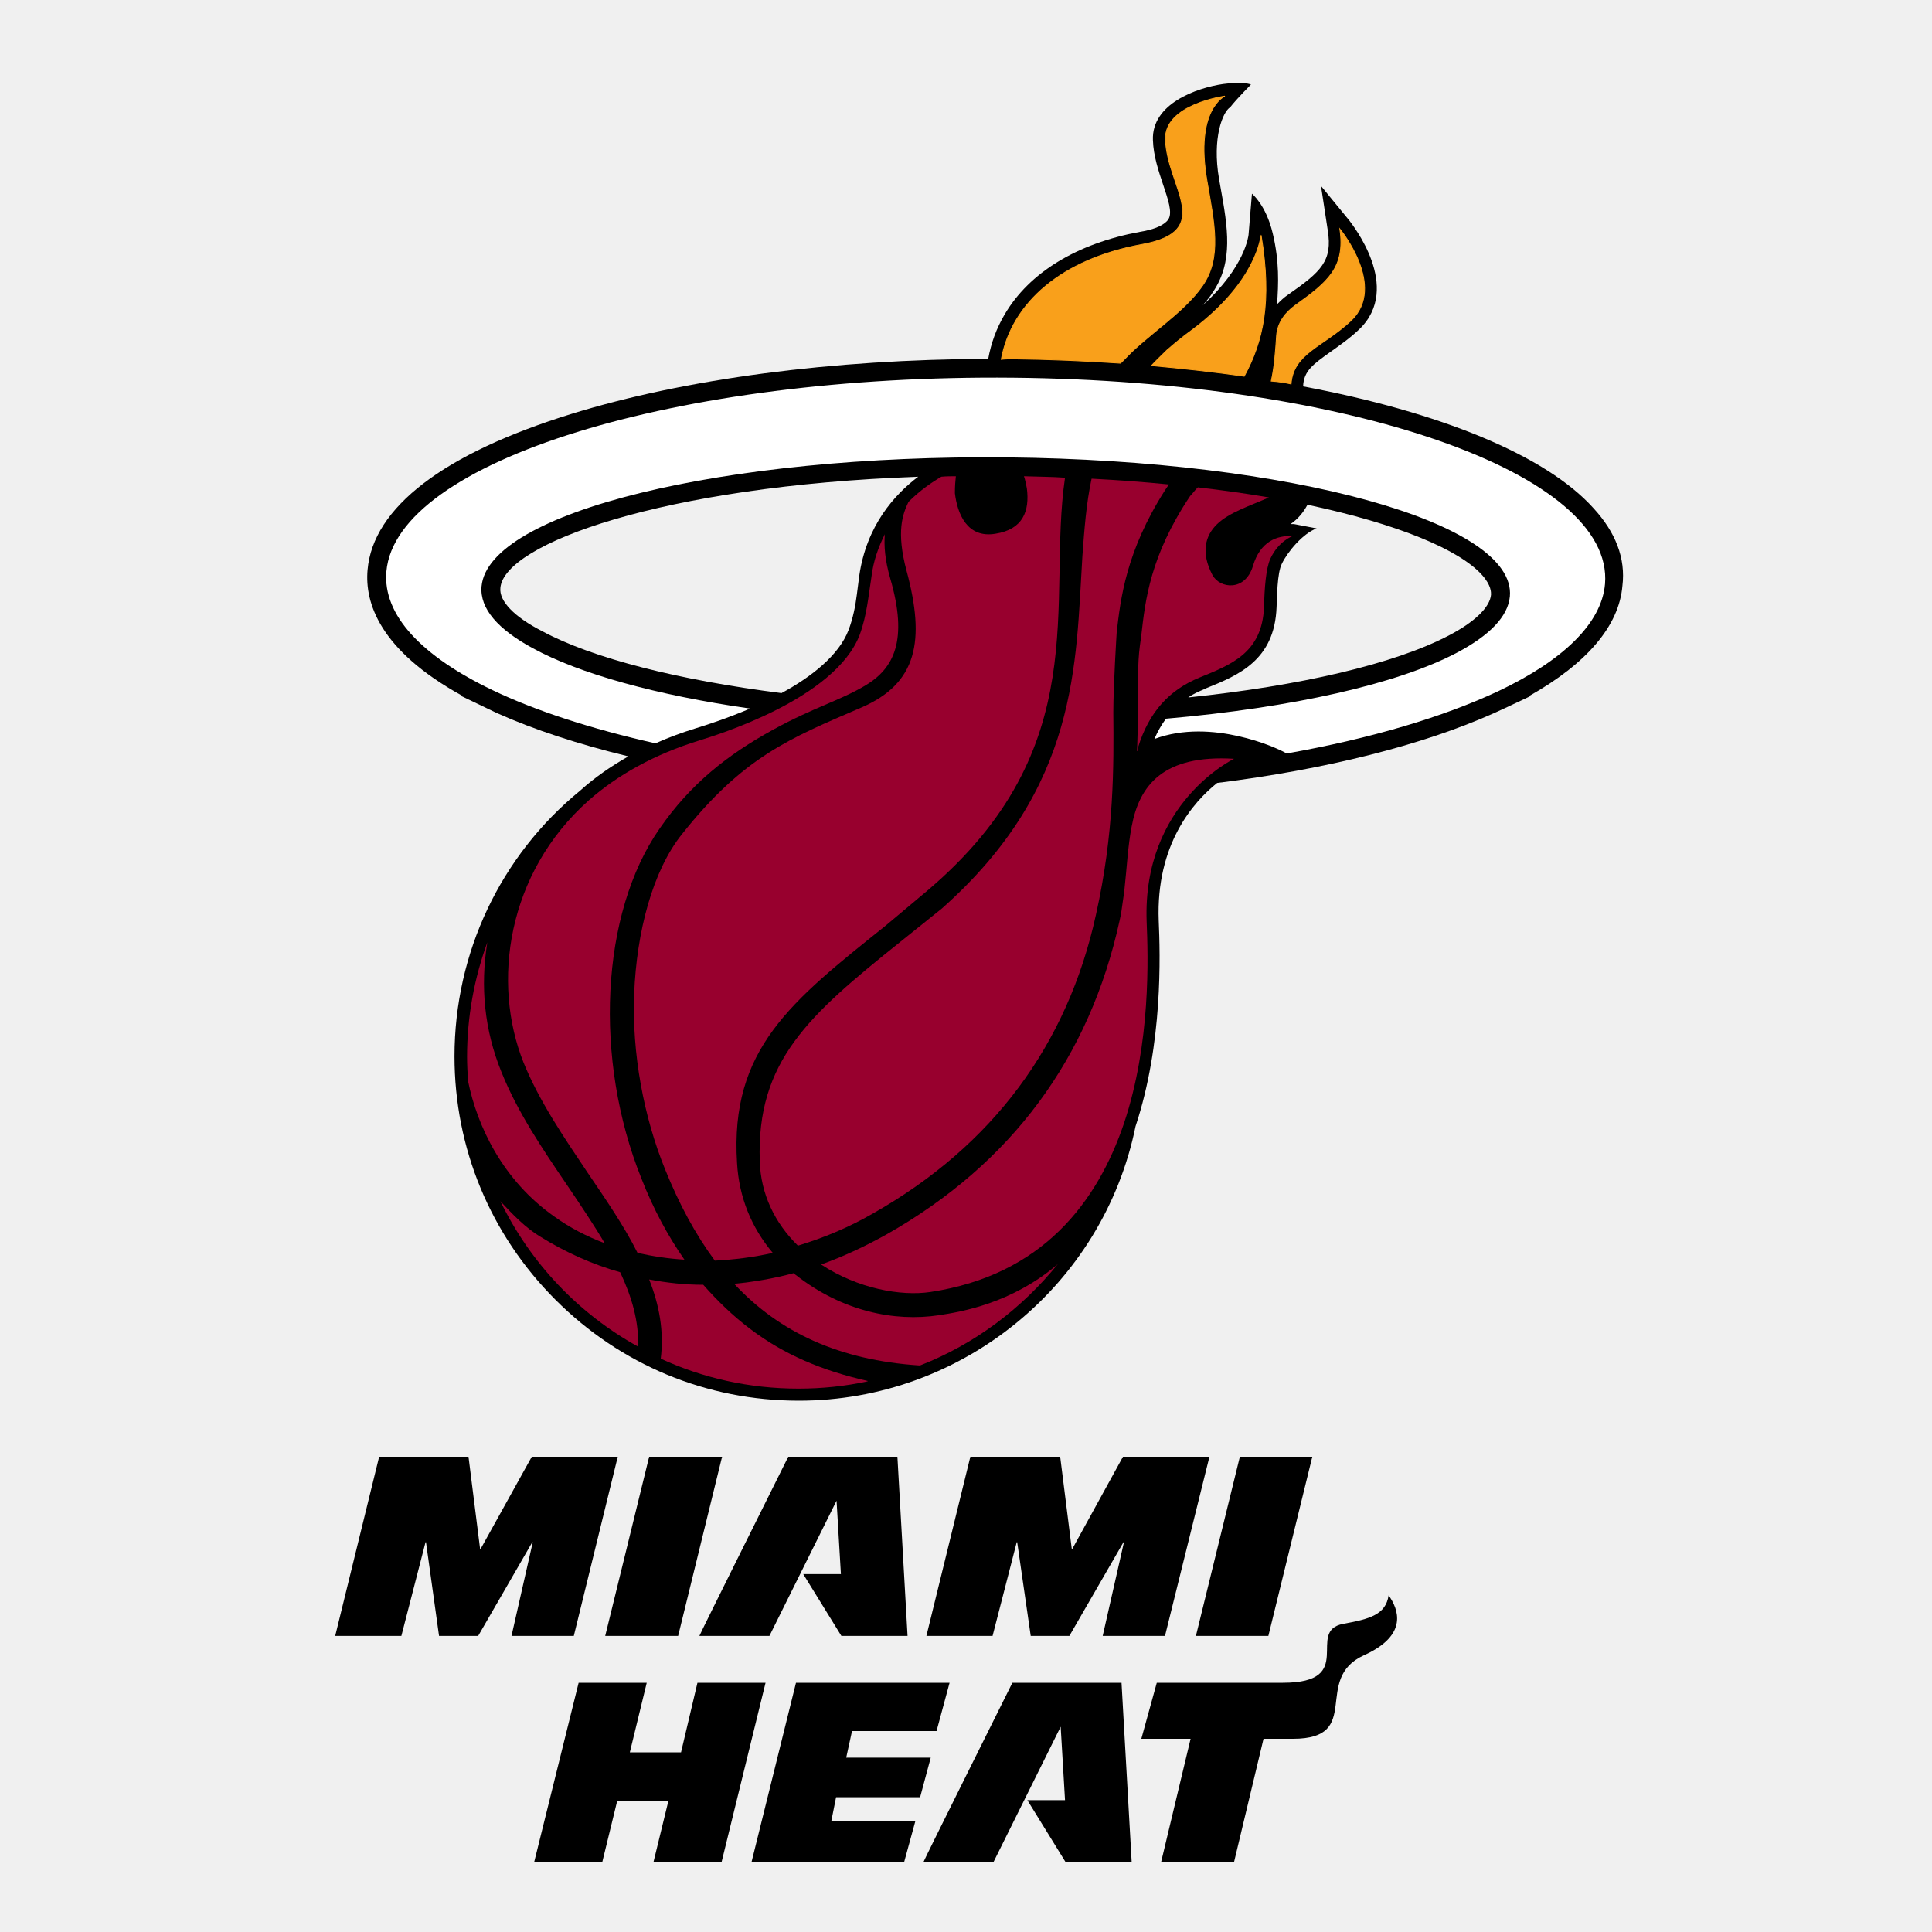
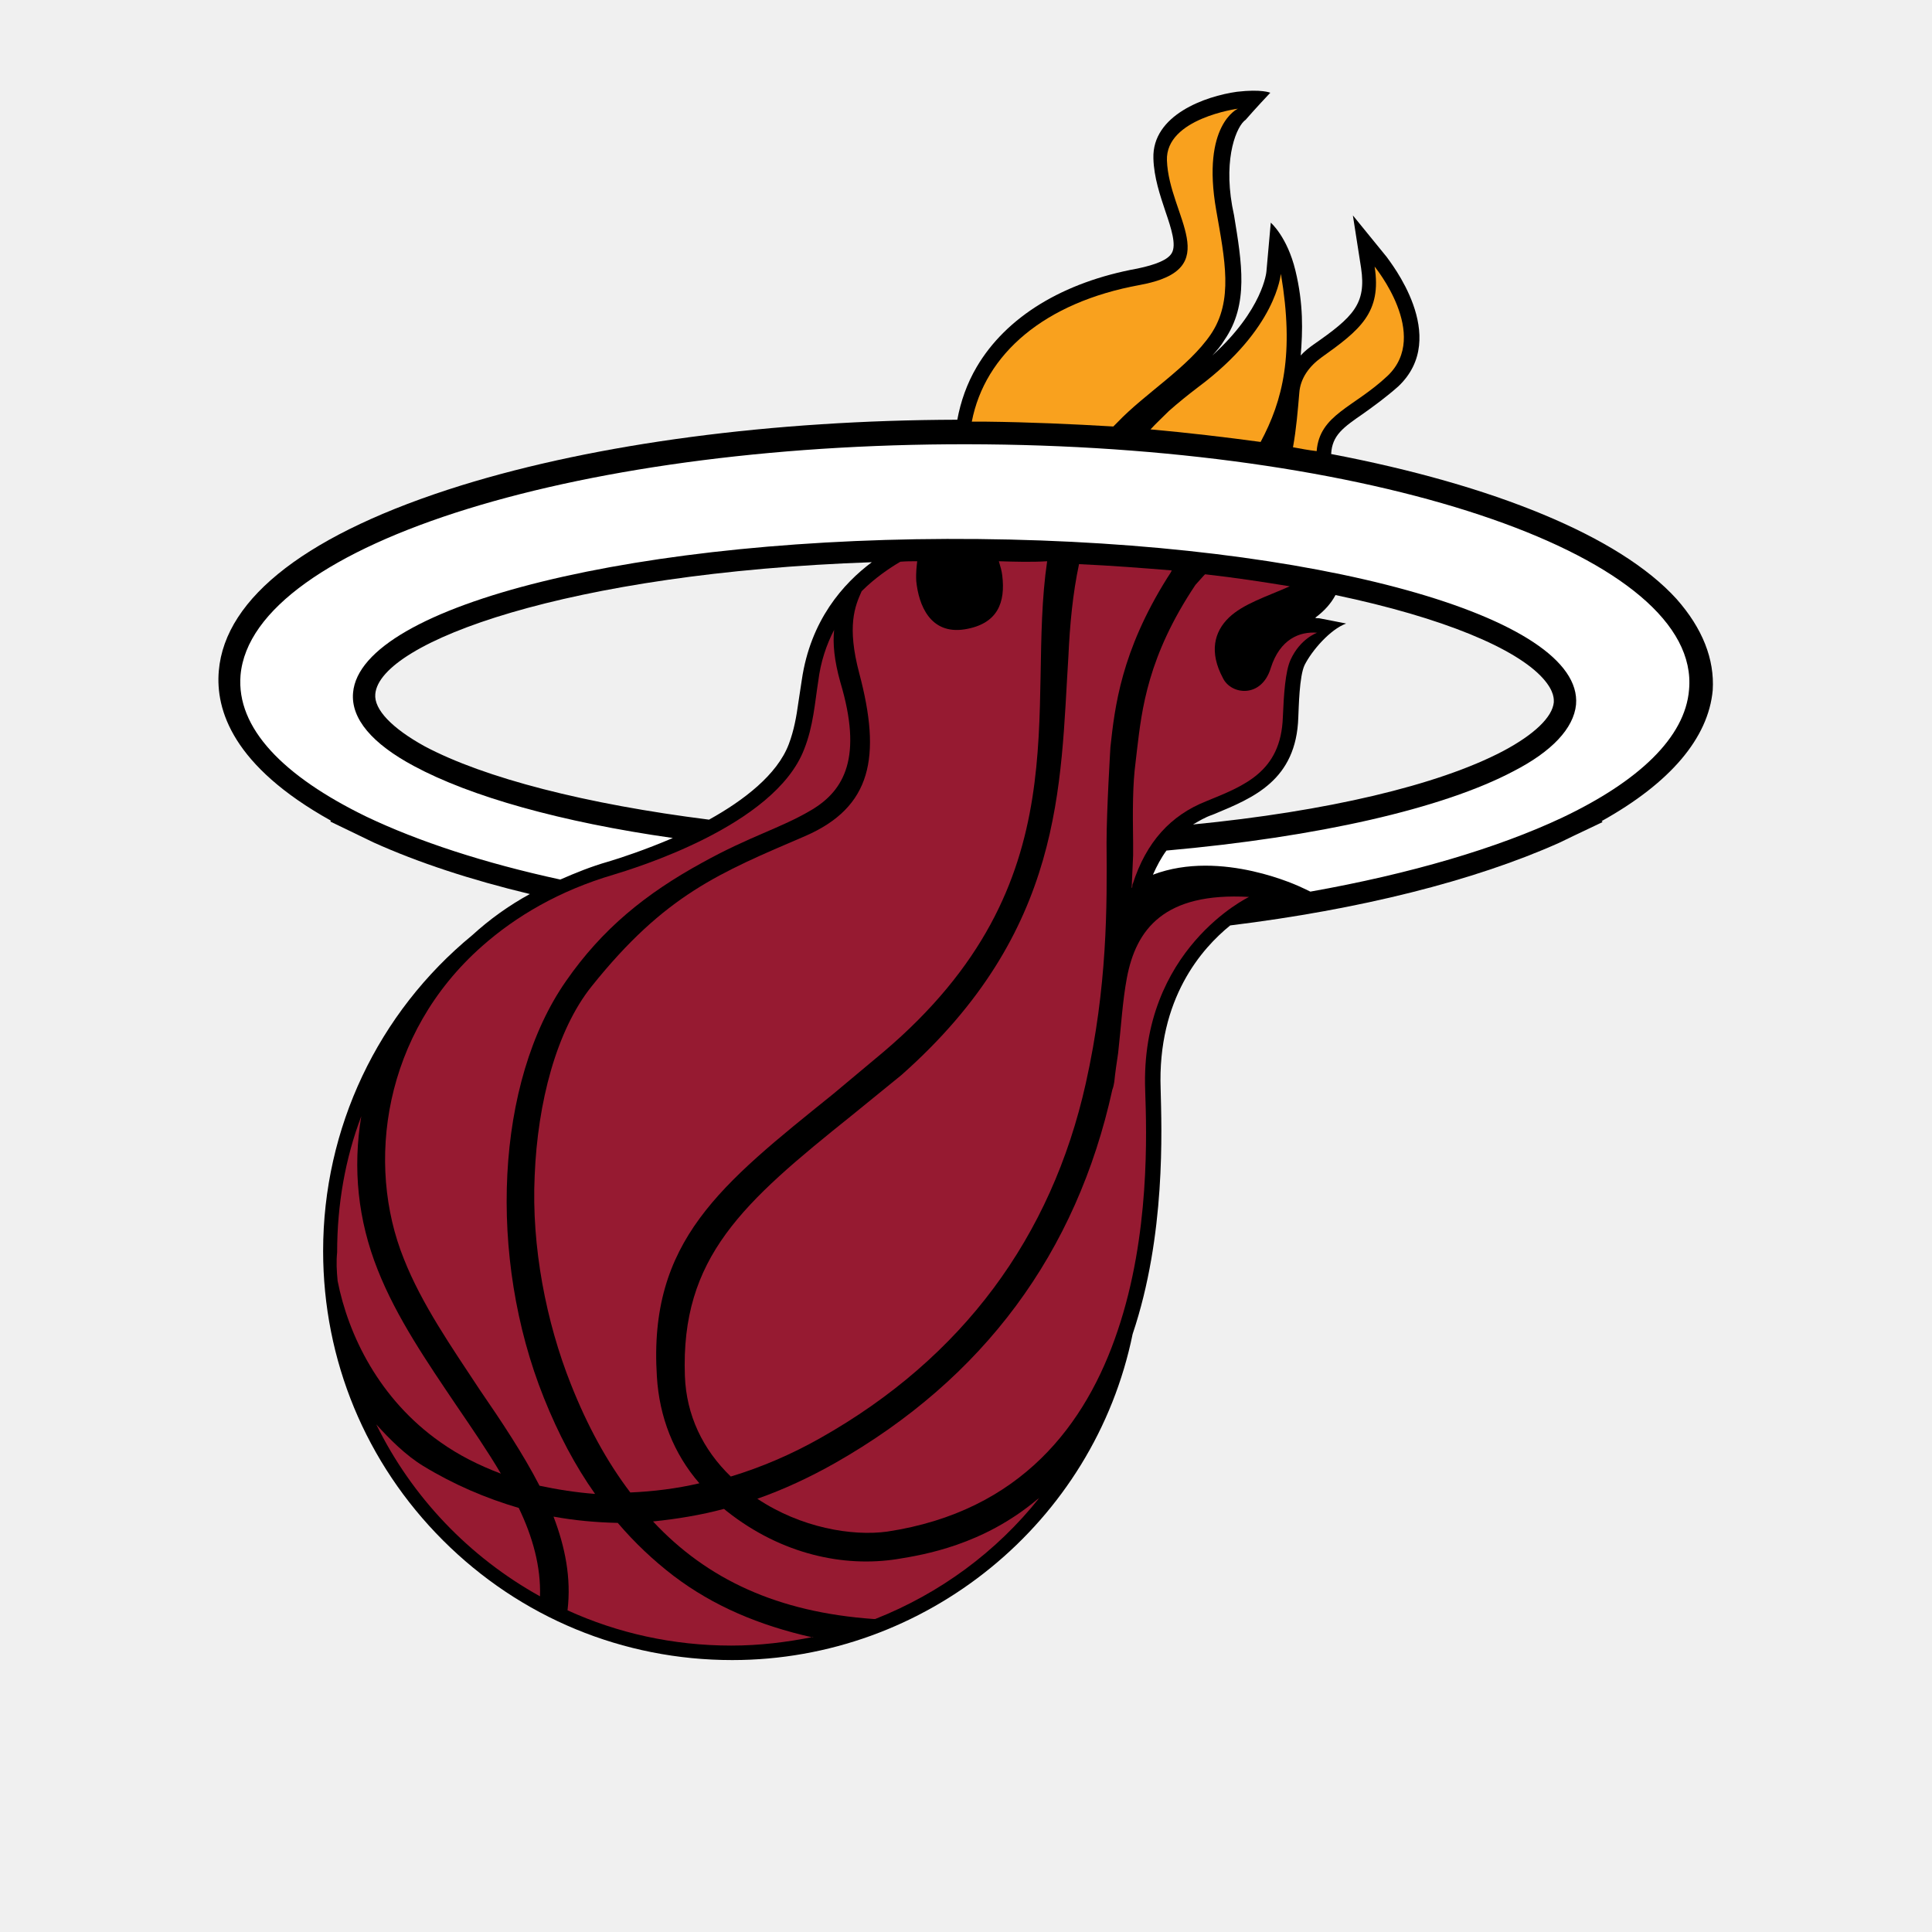
- <svg xmlns="http://www.w3.org/2000/svg" version="1.1" id="Layer_3" x="0px" y="0px" viewBox="0 0 400 400" style="enable-background:new 0 0 400 400;" xml:space="preserve">
+ <svg xmlns="http://www.w3.org/2000/svg" version="1.1" id="Layer_2" x="0px" y="0px" viewBox="0 0 400 400" style="enable-background:new 0 0 400 400;" xml:space="preserve">
  <style type="text/css">
- 	.st0{fill:#98002E;}
- 	.st1{fill:#F9A01B;}
- 	.st2{fill:none;stroke:#F9A01B;stroke-width:0.174;}
- 	.st3{fill:#FFFFFF;}
+ 	.st0{fill:#961A31;}
+ 	.st1{fill:#F9A11E;}
+ 	.st2{fill:#FFFFFF;}
</style>
-   <g>
-     <path d="M329.9,105.2c-9.9-11-31.9-19.9-60.1-25.2c0.1-3.2,2.1-4.6,5.6-7.1c1.8-1.3,3.9-2.7,6-4.7c9.1-8.7-1.6-21.9-2-22.5   l-5.9-7.2l1.4,9.2c1,6.3-1.3,8.5-8.2,13.3c-0.9,0.6-1.6,1.3-2.3,2c0.3-4.2,0.5-8.9-0.9-14.7c-1.4-5.9-4.3-8.2-4.3-8.2l-0.7,8.5   c0,0.1-0.7,6.7-9.5,14.6c0.8-0.9,1.5-1.7,2.1-2.7c4.3-6.3,3.1-13.4,1.6-21.7l-0.3-1.7c-1.5-8.6,0.8-14,2.3-14.9   c1.4-1.8,4.3-4.7,4.3-4.7s-1.5-0.7-5.8-0.1c-5.5,0.8-14.8,4.1-14.5,11.6c0.1,3.3,1.2,6.5,2.1,9.2c1,3,2,5.8,1.1,7.2   c-0.7,1.1-2.7,2.1-5.9,2.6c-13,2.4-22.9,8.4-28,17.1c-1.7,2.9-2.8,5.9-3.4,9.2c-32.2,0.1-62.7,4.1-86.3,11.4   c-26.5,8.2-41.1,19.4-42.2,32.3c-0.6,6.8,2.5,16.6,19.5,26l-0.1,0.1l4.8,2.3c0,0,0,0,0,0l2.5,1.2l0,0c7.8,3.5,17,6.5,27.3,9   c-3.7,2.1-7,4.4-10,7.1c-16.5,13.5-26,33.6-26,55c0,19,7.4,36.9,20.9,50.4c13.5,13.5,31.3,20.9,50.4,20.9c33.7,0,63-23.9,69.7-56.8   c5.7-17.2,5.1-35.6,4.8-42.6c-0.6-15.8,7.2-24.6,12.1-28.5c22.5-2.8,42.4-7.8,57.2-14.4l0,0l2.4-1.1c0,0,0,0,0,0l5.1-2.4l-0.1-0.1   c11.9-6.7,18.6-14.5,19.3-22.8C336.6,115.6,334.5,110.2,329.9,105.2 M306.8,119c2,2.2,1.9,3.7,1.9,4.1c-0.2,2.6-3.4,5.7-8.8,8.5   l0,0c-11.3,5.9-30.8,10.4-53.9,12.8c1-0.7,2.1-1.2,3.3-1.7l0.4-0.2c6.7-2.7,14.2-5.8,14.6-16.8c0.1-1.8,0.1-7.1,1.1-9   c1.2-2.5,4.4-6.3,7.2-7.3c0,0-4.7-0.9-4.7-0.9c-0.2,0-0.5,0-0.7,0c1.6-1.1,2.7-2.5,3.5-4C289.5,108.5,302.1,113.8,306.8,119    M103.6,121.7c0.8-9.1,33.5-21.1,86.5-23c-4.9,3.7-10.7,10.1-12.2,20.5l-0.5,3.9c-0.3,2.4-0.8,4.9-1.7,7.3   c-2,5.3-7.8,9.8-13.9,13.1c-21.3-2.7-39.1-7.2-49.5-12.8l0,0C106.4,127.7,103.3,124.4,103.6,121.7" />
-     <polygon points="140.4,338.7 149.5,301.6 134.4,301.6 125.3,338.7  " />
-     <path d="M173.2,310.7l0.9,15.2h-7.8l7.9,12.8h13.7l-2.1-37.1h-22.6c0,0-18.5,37.1-18.4,37.1h14.5L173.2,310.7L173.2,310.7z" />
-     <polygon points="138.4,372.8 135.3,385.5 149.4,385.5 158.5,348.4 144.4,348.4 141,362.8 130.4,362.8 133.9,348.4 119.8,348.4    110.6,385.5 124.7,385.5 127.8,372.8  " />
-     <polygon points="172.1,377.1 173.1,372.1 190.5,372.1 192.7,363.9 175.2,363.9 176.4,358.4 193.9,358.4 196.6,348.4 164.8,348.4    155.6,385.5 187.2,385.5 189.5,377.1  " />
-     <polygon points="262.6,338.7 271.7,301.6 256.7,301.6 247.6,338.7  " />
-     <path d="M287.5,330.3c2,2.8,4.2,8.2-5.1,12.4c-10.8,4.9,0,17.3-14.7,17.3h-6.1l-6.1,25.5h-15.1l6.1-25.5l-10.2,0l3.2-11.6h26.1   c15.5,0,4.6-10.7,12.5-12.2C283.6,335.2,286.9,334.3,287.5,330.3" />
-     <polygon points="99.4,320.7 97,301.6 78.5,301.6 69.4,338.7 83.1,338.7 88.1,319.3 88.2,319.3 90.9,338.7 99,338.7 110.2,319.3    110.3,319.3 105.9,338.7 118.8,338.7 127.9,301.6 110.1,301.6 99.5,320.7  " />
-     <polygon points="221.9,320.7 219.5,301.6 200.9,301.6 191.8,338.7 205.5,338.7 210.5,319.3 210.6,319.3 213.4,338.7 221.4,338.7    232.6,319.3 232.7,319.3 228.3,338.7 241.2,338.7 250.4,301.6 232.5,301.6 222,320.7  " />
-     <path d="M219.6,357.5l0.9,15.2h-7.8l7.9,12.8h13.7l-2.1-37.1h-22.6c0,0-18.5,37.1-18.4,37.1h14.5L219.6,357.5L219.6,357.5z" />
-     <path class="st0" d="M96.9,223.8c1.9,9.4,7.2,20.6,17.9,28.1c3.2,2.3,6.7,4.1,10.4,5.5c-2.3-3.9-5-7.9-7.7-11.9   c-5.1-7.5-10.4-15.3-13.7-23.6c-3.5-8.6-4.4-17.7-2.9-26.8c-2.7,7.4-4.2,15.4-4.2,23.7C96.7,220.5,96.8,222.1,96.9,223.8" />
-     <path class="st0" d="M108.4,220c3.2,7.9,8.3,15.4,13.2,22.7c3.8,5.6,7.6,11.1,10.4,16.7c3.1,0.7,6.4,1.2,9.7,1.4   c-3.4-4.9-6.4-10.4-8.9-16.8c-9.9-24.6-8.5-54.9,3.8-72.5c6.3-9.1,13.9-15.2,23.6-20.5c8.4-4.6,13.6-5.9,19-9.1   c5.8-3.5,8.9-9.2,5.1-22.2c-1.1-3.8-1.3-6.8-1.1-9.1c-1.3,2.6-2.4,5.5-2.8,9l0,0c-0.6,3.7-0.9,7.7-2.4,11.8   c-5.1,13.4-30,20.9-33.2,21.9c-9.4,2.9-17,7.2-22.9,12.4C104.9,180.8,101.8,203.5,108.4,220" />
-     <path class="st0" d="M212,98.6c0.3,0.8,0.4,1.7,0.6,2.5c0.6,4.7-0.8,8.5-6.5,9.4c-5.9,1-7.9-4.2-8.4-8.4c0-1.5,0.1-2.6,0.2-3.5   c-1,0-2,0-3,0.1c-1.9,1.1-4.4,2.8-6.8,5.2c-1.2,2.5-2.6,6.1-0.4,14.3c3.9,14.5,2.2,23.3-9.4,28.3c-14.9,6.4-24.4,10.2-37.1,26.2   c-6.1,7.6-9.4,20.3-9.9,33c-0.5,12.4,2,25.6,6.4,36.4c2.9,7.2,6.3,13.5,10.3,18.9c4-0.2,8-0.7,12-1.6c-4.4-5.2-7-11.5-7.4-18.6   c-1.5-23.6,11.2-33.5,30.7-49.1l8.7-7.3c34.9-29.6,24.7-59.7,28.5-85.5C217.7,98.7,214.9,98.7,212,98.6" />
-     <path class="st0" d="M226,99.1c-1.1,5.1-1.5,10.5-1.9,16c-1.4,22.4-0.7,47.8-29.1,73l-8.6,6.9c-19,15.2-29.8,24.7-29.1,45.4   c0.2,6.8,3.1,12.8,7.9,17.5c5.3-1.6,10.6-3.8,15.6-6.7c24.7-14,40.2-34.9,46.1-61.8c3.8-17,3.7-30.8,3.6-41.9   c0-5.6,0.7-16.6,0.7-16.6c0.8-6.9,1.9-16.7,10-29.4c0.3-0.4,0.5-0.8,0.8-1.2C237,99.8,231.6,99.4,226,99.1" />
-     <path class="st0" d="M234.3,171.1L234.3,171.1C234.3,171.1,234.3,171.1,234.3,171.1c-0.8,4.1-1,8.6-1.5,13.1   c-0.2,1.7-0.5,3.4-0.7,5c-0.1,0.5-0.2,0.9-0.3,1.4c-6.2,28.3-22.3,50.3-48.3,65c-4.5,2.5-9,4.6-13.5,6.2c7.6,5,16.5,6.6,22.6,5.7   c23.3-3.5,34.6-18.7,40.1-34.9c5.6-16.7,5-34.5,4.7-41.8c-0.9-24.6,18.1-33.7,18.1-33.7C240.8,156.2,235.9,162.6,234.3,171.1" />
-     <path class="st0" d="M218.8,261.9c-9.5,8-19.8,9.7-24.4,10.4c-9.2,1.4-20-0.8-29.6-8.3c-0.2-0.1-0.3-0.3-0.5-0.4   c-4.1,1.1-8.2,1.8-12.3,2.2c9.4,10.1,21.8,15.8,38.3,16.9c0.1,0,0.1,0,0.2,0h0c11.3-4.4,21.1-11.8,28.6-21.1   C219,261.7,218.9,261.8,218.8,261.9" />
-     <path class="st0" d="M132.1,278.8c0.2-5.2-1.3-10.3-3.7-15.4c-5.7-1.6-11.3-4.1-16.6-7.4c-3-1.8-5.7-4.6-8.2-7.3c0,0,0,0,0,0   C109.8,261.5,119.8,272,132.1,278.8L132.1,278.8z" />
-     <path class="st0" d="M179.6,285.9c-9.3-2.1-17.2-5.4-24.2-10.7c-3.6-2.7-6.8-5.8-9.8-9.2c-3.8,0-7.5-0.4-11.2-1.1   c2.1,5.3,3.1,10.7,2.4,16.4v0c8.7,4,18.3,6.2,28.5,6.2c4.9,0,9.7-0.5,14.3-1.5C179.7,285.9,179.6,285.9,179.6,285.9" />
-     <path class="st0" d="M259.4,117.2c-1.6,5.3-6.9,4.7-8.4,1.8c-2.4-4.6-1.5-8.1,1-10.5c2.5-2.4,6.6-3.7,10.7-5.5c0,0,0,0,0.1,0   c-4.6-0.8-9.6-1.5-14.8-2.1c-0.1,0.1-0.1,0.2-0.2,0.2c-0.5,0.5-0.9,1.1-1.4,1.6c-8.3,12.4-9.3,21.7-10.1,28.8l-0.3,2.2   c-0.5,3.7-0.4,8.4-0.4,13.9c0,0.7,0,1.5,0,2.3c-0.1,1.9-0.1,3.8-0.2,5.6c0,0,0.1,0,0.1,0c0.1-0.8,0.1-1.1,0.1-0.7   c2.3-7.5,6.6-12,12.7-14.5c6.6-2.7,13-5.1,13.4-14.6c0.1-4,0.4-8,1.3-10c1.7-3.7,4.6-4.7,4.6-4.7   C264.4,110.8,260.9,112.1,259.4,117.2" />
-     <path class="st1" d="M267.3,79.5c0.5-6.4,6.5-7.6,12.4-13.1c7.5-7.1-2.3-19-2.3-19c1.2,8-2.5,11-9.2,15.8c-2.1,1.5-3.7,3.6-3.9,6.3   c-0.2,3-0.4,6.2-1.1,9.4C264.6,79,266,79.2,267.3,79.5" />
-     <path class="st2" d="M267.3,79.5c0.5-6.4,6.5-7.6,12.4-13.1c7.5-7.1-2.3-19-2.3-19c1.2,8-2.5,11-9.2,15.8c-2.1,1.5-3.7,3.6-3.9,6.3   c-0.2,3-0.4,6.2-1.1,9.4C264.6,79,266,79.2,267.3,79.5z" />
-     <path class="st1" d="M246.7,68.4c-1.8,1.3-3.5,2.7-5.1,4.1c-1.1,1.1-2.2,2.1-3.2,3.2c6.6,0.6,13,1.3,19.2,2.2   c3.9-7.2,5.8-15.3,3.5-29.2C261,48.7,260.5,58.1,246.7,68.4" />
-     <path class="st2" d="M246.7,68.4c-1.8,1.3-3.5,2.7-5.1,4.1c-1.1,1.1-2.2,2.1-3.2,3.2c6.6,0.6,13,1.3,19.2,2.2   c3.9-7.2,5.8-15.3,3.5-29.2C261,48.7,260.5,58.1,246.7,68.4z" />
-     <path class="st1" d="M209.8,74.3c7.5,0.1,14.9,0.4,22.2,0.9c0.2-0.2,0.5-0.5,0.7-0.7c4.8-5.2,12.3-9.6,16.3-15.4   c4-5.8,2.4-12.9,0.9-21.6c-2.6-14.9,3.7-17.6,3.7-17.6s-12.6,1.7-12.3,9c0.3,9.8,10.4,18.9-4.8,21.7c-16.6,3-27,12-29.2,23.8   C208.2,74.3,209,74.3,209.8,74.3" />
-     <path class="st2" d="M209.8,74.3c7.5,0.1,14.9,0.4,22.2,0.9c0.2-0.2,0.5-0.5,0.7-0.7c4.8-5.2,12.3-9.6,16.3-15.4   c4-5.8,2.4-12.9,0.9-21.6c-2.6-14.9,3.7-17.6,3.7-17.6s-12.6,1.7-12.3,9c0.3,9.8,10.4,18.9-4.8,21.7c-16.6,3-27,12-29.2,23.8   C208.2,74.3,209,74.3,209.8,74.3z" />
-     <path class="st3" d="M209.8,78.2C140.1,77.5,82,95.5,80,118.3c-0.8,9.1,7.4,17.6,22,24.6c9,4.3,20.4,8,33.7,11   c2.7-1.2,5.4-2.2,8.3-3.1c2.3-0.7,6.6-2.1,11.3-4.1c-19.5-2.8-35.3-7.2-45-12.5c-7.2-3.9-11-8.2-10.6-12.8   c1.4-15.4,50.1-27.3,108.9-26.7c58.8,0.6,105.4,13.5,104,28.8c-0.4,4.2-4.3,8.1-10.9,11.6c-12.3,6.5-34,11.4-60.3,13.7   c-0.9,1.2-1.7,2.6-2.4,4.2c12-4.5,25.8,2.2,25.8,2.2s0.9,0.4,1.6,0.8c17.5-3.1,32.5-7.6,43.8-12.9c13.3-6.3,21.4-14,22.1-22.2   C334.2,98,279.4,78.9,209.8,78.2" />
+   <g id="Layer_2_1_">
+     <path d="M347.1,124c-11.8-13-37.9-23.6-71.5-30c0.2-3.9,2.5-5.5,6.7-8.4c2.1-1.5,4.6-3.3,7.2-5.6c10.9-10.3-1.9-26-2.4-26.8l-7-8.6   l1.7,10.9c1.1,7.4-1.6,10.1-9.8,15.8c-1,0.7-2,1.5-2.7,2.3c0.4-5,0.6-10.6-1.1-17.6s-5.1-9.9-5.1-9.9l-0.9,10.1   c0,0.1-0.7,7.9-11.2,17.4c0.9-1,1.8-2,2.5-3.2c5.1-7.4,3.6-16,2-25.8l-0.4-2c-1.8-10.2,1-16.6,2.8-17.8c1.8-2.1,5.1-5.6,5.1-5.6   s-1.8-0.8-6.9-0.2c-6.5,0.9-17.6,4.8-17.3,13.8c0.1,3.9,1.4,7.7,2.5,11c1.2,3.5,2.3,6.9,1.3,8.6c-0.8,1.4-3.3,2.4-7.1,3.2   c-15.4,2.8-27.2,10-33.3,20.4c-2,3.4-3.3,7.1-4,10.9c-38.3,0.1-74.6,4.9-102.7,13.6c-31.5,9.8-48.9,23.1-50.2,38.4   c-0.7,8.1,2.9,19.7,23.2,31l-0.1,0.2l5.8,2.8l0,0l3.1,1.5l0,0c9.3,4.2,20.3,7.8,32.4,10.7c-4.4,2.4-8.4,5.3-11.9,8.5   c-19.6,16.1-30.9,40-30.9,65.4c0,22.6,8.8,43.9,24.8,59.9s37.3,24.8,59.9,24.8c40.1,0,74.9-28.4,82.9-67.5   c6.9-20.5,6-42.4,5.8-50.7c-0.7-18.8,8.6-29.2,14.4-33.9c26.8-3.3,50.4-9.2,68.1-17.1l0,0l2.9-1.4l0,0l6.1-2.9l-0.2-0.2   c14.2-7.9,22.1-17.2,23-27.1C355,136.5,352.5,130.1,347.1,124 M319.5,140.5c2.4,2.7,2.2,4.4,2.2,4.9c-0.3,3.1-4.1,6.7-10.5,10.1   l0,0c-13.5,7.1-36.6,12.5-64.2,15.2c1.2-0.7,2.5-1.5,4-2l0.5-0.2c7.9-3.3,16.9-6.9,17.3-20c0.1-2,0.2-8.5,1.3-10.8   c1.5-3,5.3-7.4,8.6-8.6c0.1,0-5.6-1.1-5.6-1.1c-0.3,0-0.6,0-0.8-0.1c1.9-1.4,3.3-3,4.2-4.7C298.9,127.9,314,134.3,319.5,140.5    M77.7,143.7c0.9-10.8,39.9-25.1,102.8-27.3c-5.9,4.4-12.7,12-14.5,24.4l-0.7,4.6c-0.4,2.9-0.9,5.8-2,8.7   c-2.4,6.3-9.3,11.6-16.5,15.6c-25.4-3.2-46.5-8.6-58.9-15.2l0,0C81.2,150.8,77.4,146.9,77.7,143.7" />
+     <path class="st0" d="M69.9,265.2c2.2,11.2,8.6,24.5,21.3,33.4c3.8,2.7,8,4.8,12.5,6.5c-2.7-4.6-6-9.4-9.2-14.1   c-6-8.9-12.4-18.2-16.3-28.1c-4.1-10.3-5.2-21-3.4-31.8c-3.3,8.7-5,18.2-5,28.2C69.6,261.2,69.7,263.1,69.9,265.2" />
+     <path class="st0" d="M83.6,260.6c3.7,9.4,9.9,18.3,15.7,27.1c4.6,6.7,9,13.3,12.4,19.9c3.7,0.8,7.6,1.4,11.5,1.7   c-4.1-5.8-7.6-12.4-10.6-19.9c-11.7-29.2-10-65.4,4.6-86.3c7.5-10.8,16.5-18.1,28.2-24.5c9.9-5.5,16.2-7.1,22.6-10.9   c6.9-4.1,10.6-11,6-26.4c-1.3-4.6-1.6-8.1-1.3-10.9c-1.6,3.1-2.8,6.6-3.3,10.7l0,0c-0.7,4.4-1,9.2-2.9,14   c-6.1,16-35.6,24.8-39.5,26c-11.2,3.3-20.2,8.6-27.2,14.8C79.3,214,75.7,241,83.6,260.6" />
+     <path class="st0" d="M206.8,116.2c0.3,1,0.6,2,0.7,2.9c0.7,5.6-0.9,10.1-7.8,11.2c-7.1,1.1-9.5-5-10-10c-0.1-1.8,0.1-3.2,0.2-4.1   c-1.2,0-2.3,0-3.5,0.1c-2.2,1.3-5.2,3.3-8,6.1c-1.4,3.1-3.1,7.2-0.5,17c4.6,17.3,2.6,27.7-11.2,33.7c-17.7,7.6-29,12.1-44.2,31.1   c-7.3,9.1-11.2,24.1-11.8,39.2c-0.7,14.7,2.4,30.4,7.5,43.2c3.4,8.6,7.5,16.1,12.3,22.4c4.7-0.2,9.6-0.8,14.3-1.9   c-5.3-6.1-8.3-13.7-8.8-22.1c-1.8-28.1,13.3-39.8,36.5-58.5l10.4-8.7c41.5-35.2,29.4-71,33.9-101.6   C213.6,116.4,210.2,116.3,206.8,116.2" />
+     <path class="st0" d="M223.4,116.8c-1.3,6.1-1.9,12.5-2.2,19.1c-1.7,26.7-0.8,56.8-34.6,86.7l-10.2,8.3   c-22.6,18.1-35.5,29.4-34.6,54c0.3,8.1,3.7,15.2,9.5,20.8c6.3-1.9,12.6-4.6,18.6-8c29.4-16.6,47.8-41.6,54.9-73.4   c4.5-20.2,4.4-36.6,4.3-49.8c0-6.7,0.8-19.8,0.8-19.8c0.9-8.3,2.2-19.8,11.8-35.1c0.3-0.5,0.7-1,0.9-1.5   C236.5,117.6,230.1,117.1,223.4,116.8" />
+     <path class="st0" d="M233.3,202.5L233.3,202.5L233.3,202.5c-0.9,4.8-1.2,10.2-1.8,15.5c-0.3,2-0.6,4-0.8,6   c-0.1,0.6-0.2,1.1-0.4,1.6c-7.4,33.7-26.6,59.8-57.4,77.3c-5.3,3-10.7,5.5-16.1,7.4c9,6,19.6,7.8,26.9,6.8   c27.7-4.2,41.2-22.2,47.7-41.6c6.7-19.8,6-41,5.7-49.7c-1.1-29.3,21.5-40.1,21.5-40.1C241,184.7,235.2,192.4,233.3,202.5" />
+     <path class="st0" d="M214.8,310.4c-11.3,9.5-23.5,11.5-29.1,12.4c-10.9,1.7-23.8-0.9-35.2-9.9c-0.2-0.2-0.4-0.3-0.6-0.5   c-4.9,1.3-9.8,2.1-14.7,2.6c11.2,12,25.8,18.8,45.7,20.2c0.1,0,0.2,0,0.3,0l0,0c13.4-5.3,25.1-13.9,34-25.1   C215,310.3,215,310.3,214.8,310.4" />
+     <path class="st0" d="M111.8,330.5c0.2-6.1-1.5-12.3-4.4-18.3c-6.8-2-13.4-4.8-19.8-8.7c-3.6-2.2-6.9-5.5-9.7-8.6l0,0   C85.3,310,97.2,322.4,111.8,330.5L111.8,330.5z" />
+     <path class="st0" d="M168.2,339c-11.1-2.5-20.5-6.5-28.7-12.7c-4.3-3.3-8.1-6.9-11.6-11c-4.5-0.1-8.9-0.5-13.3-1.3   c2.4,6.3,3.7,12.7,2.9,19.4l0,0c10.3,4.7,21.8,7.3,33.9,7.3c5.9,0,11.5-0.7,17-1.8C168.3,339,168.3,339,168.2,339" />
+     <path class="st0" d="M263.1,138.3c-1.9,6.3-8.2,5.6-9.9,2.1c-2.9-5.4-1.8-9.6,1.2-12.5c3-2.9,7.9-4.4,12.6-6.5h0.1   c-5.5-0.9-11.3-1.8-17.6-2.5c-0.1,0.1-0.2,0.2-0.3,0.3c-0.6,0.7-1.1,1.2-1.7,1.9c-9.9,14.8-11.1,25.8-12.1,34.2l-0.3,2.6   c-0.6,4.5-0.6,10-0.5,16.5c0,0.9,0,1.8,0,2.7c-0.1,2.2-0.2,4.5-0.3,6.7c0.1,0,0.1,0,0.1,0c0.1-0.9,0.1-1.2,0.1-0.7   c2.8-8.8,7.9-14.3,15.2-17.2c7.8-3.2,15.5-6,15.9-17.4c0.2-4.7,0.5-9.5,1.6-11.9c2-4.4,5.5-5.6,5.5-5.6   C269.1,130.7,265,132.3,263.1,138.3" />
+     <path class="st1" d="M272.6,93.4c0.6-7.6,7.7-9,14.7-15.6c8.9-8.5-2.7-22.6-2.7-22.6c1.5,9.5-3,13.1-11,18.8   c-2.5,1.8-4.4,4.3-4.6,7.4c-0.3,3.5-0.6,7.3-1.3,11.2C269.3,92.9,270.9,93.2,272.6,93.4" />
+     <path class="st1" d="M248,80.2c-2.1,1.6-4.2,3.3-6,4.9c-1.3,1.3-2.6,2.5-3.8,3.8c7.8,0.7,15.4,1.6,22.8,2.6   c4.6-8.6,7-18.2,4.2-34.8C265.1,56.8,264.4,68,248,80.2" />
+     <path class="st1" d="M204.2,87.3c8.9,0.1,17.8,0.5,26.3,1c0.3-0.3,0.6-0.6,0.8-0.8c5.8-6.1,14.7-11.4,19.4-18.3   c4.7-7,2.9-15.4,1.1-25.7c-3.1-17.7,4.5-21,4.5-21s-15,2-14.7,10.7C242,44.8,254,55.7,236,59c-19.8,3.6-32.1,14.3-34.8,28.3   C202.2,87.3,203.1,87.3,204.2,87.3" />
+     <path class="st2" d="M204.1,92c-82.8-0.8-151.9,20.5-154.3,47.8c-0.9,10.9,8.8,20.9,26.1,29.3c10.7,5.1,24.4,9.6,40.1,13   c3.2-1.4,6.4-2.7,9.9-3.7c2.7-0.8,7.8-2.5,13.4-4.9c-23.2-3.3-41.9-8.6-53.6-14.9c-8.6-4.6-13.1-9.8-12.6-15.2   c1.6-18.2,59.6-32.5,129.5-31.8s125.3,16.1,123.7,34.3c-0.5,4.9-5,9.7-13,13.8c-14.6,7.7-40.4,13.6-71.8,16.4c-1.1,1.5-2,3.2-2.8,5   c14.2-5.4,30.7,2.6,30.7,2.6s1.1,0.5,1.9,0.9c20.8-3.7,38.7-9,52.1-15.3c15.8-7.5,25.5-16.6,26.3-26.5   C352.2,115.5,286.9,92.8,204.1,92" />
  </g>
-   <g id="Layer_2">
- </g>
</svg>
